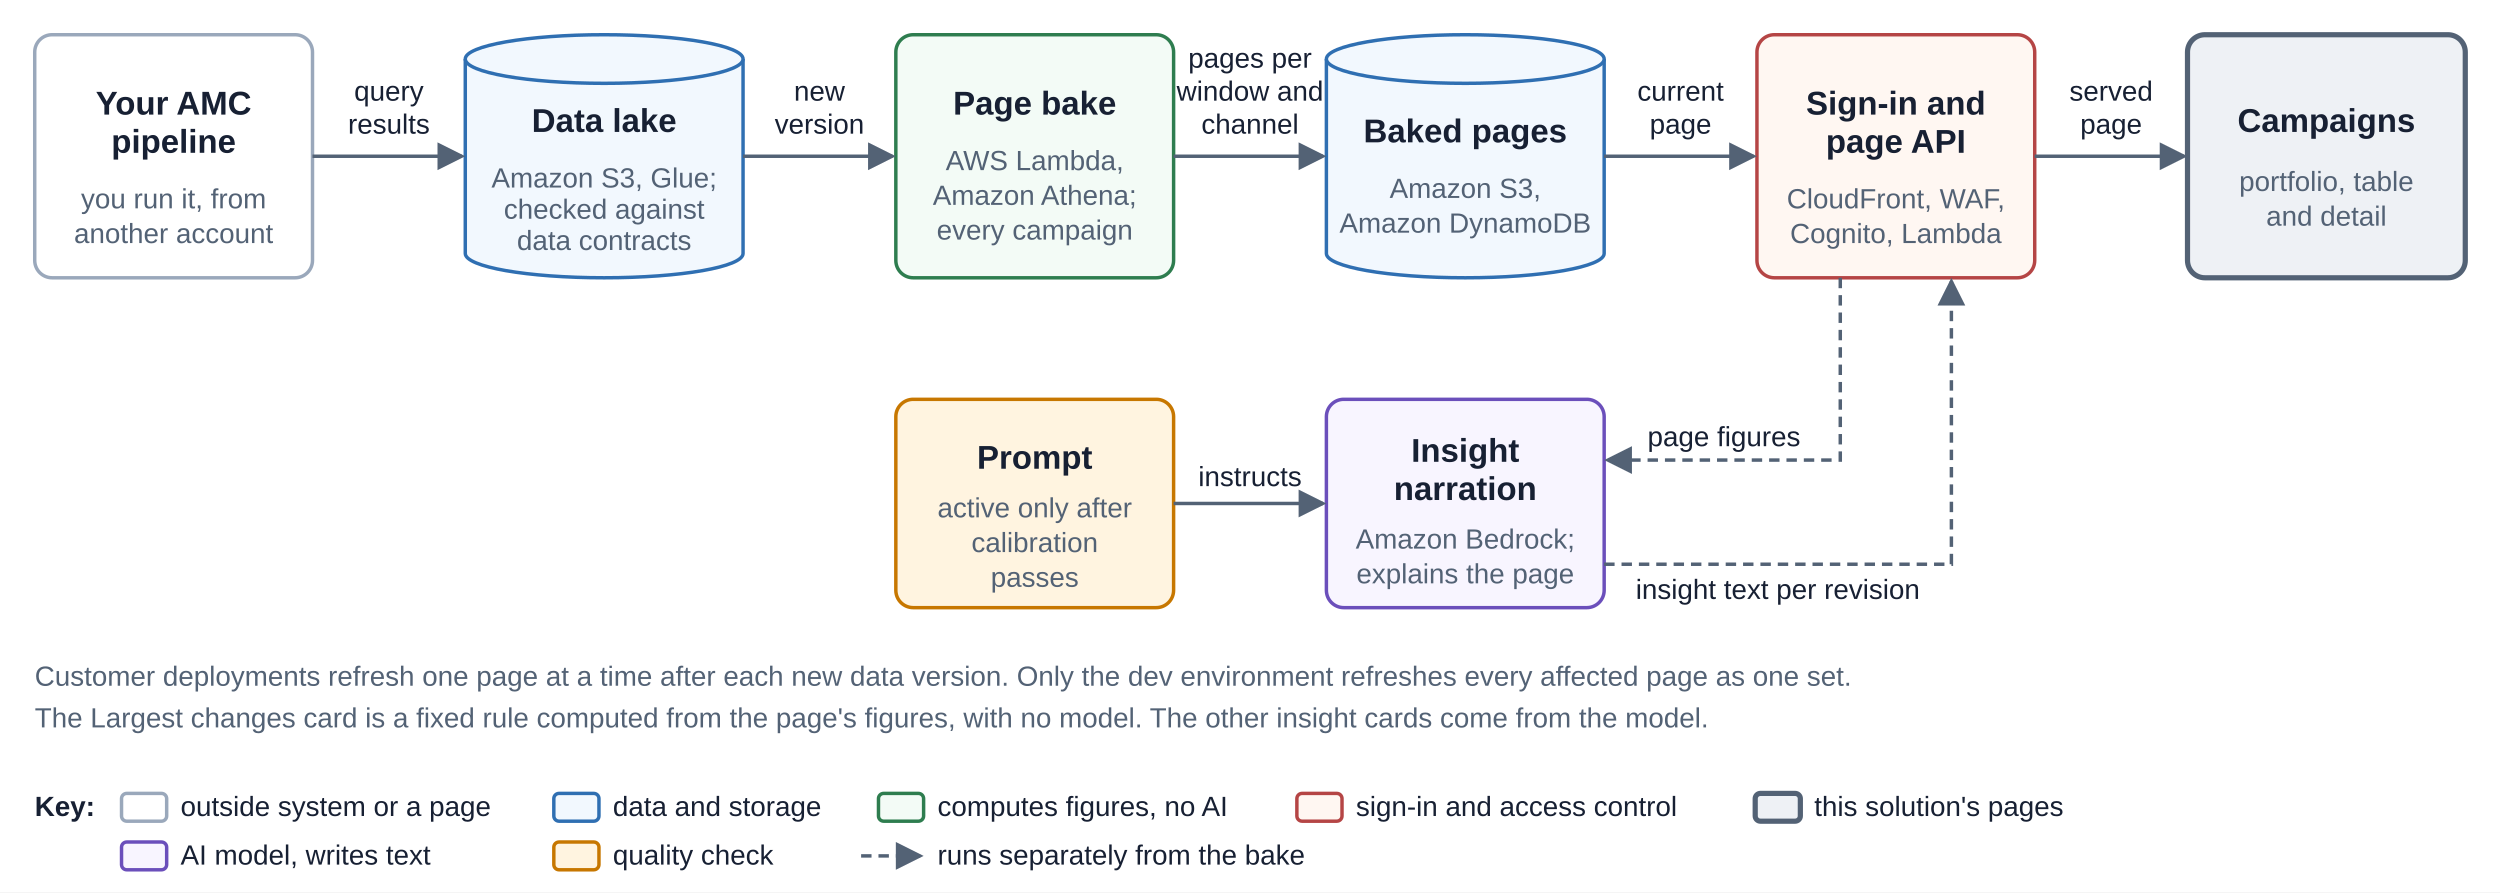
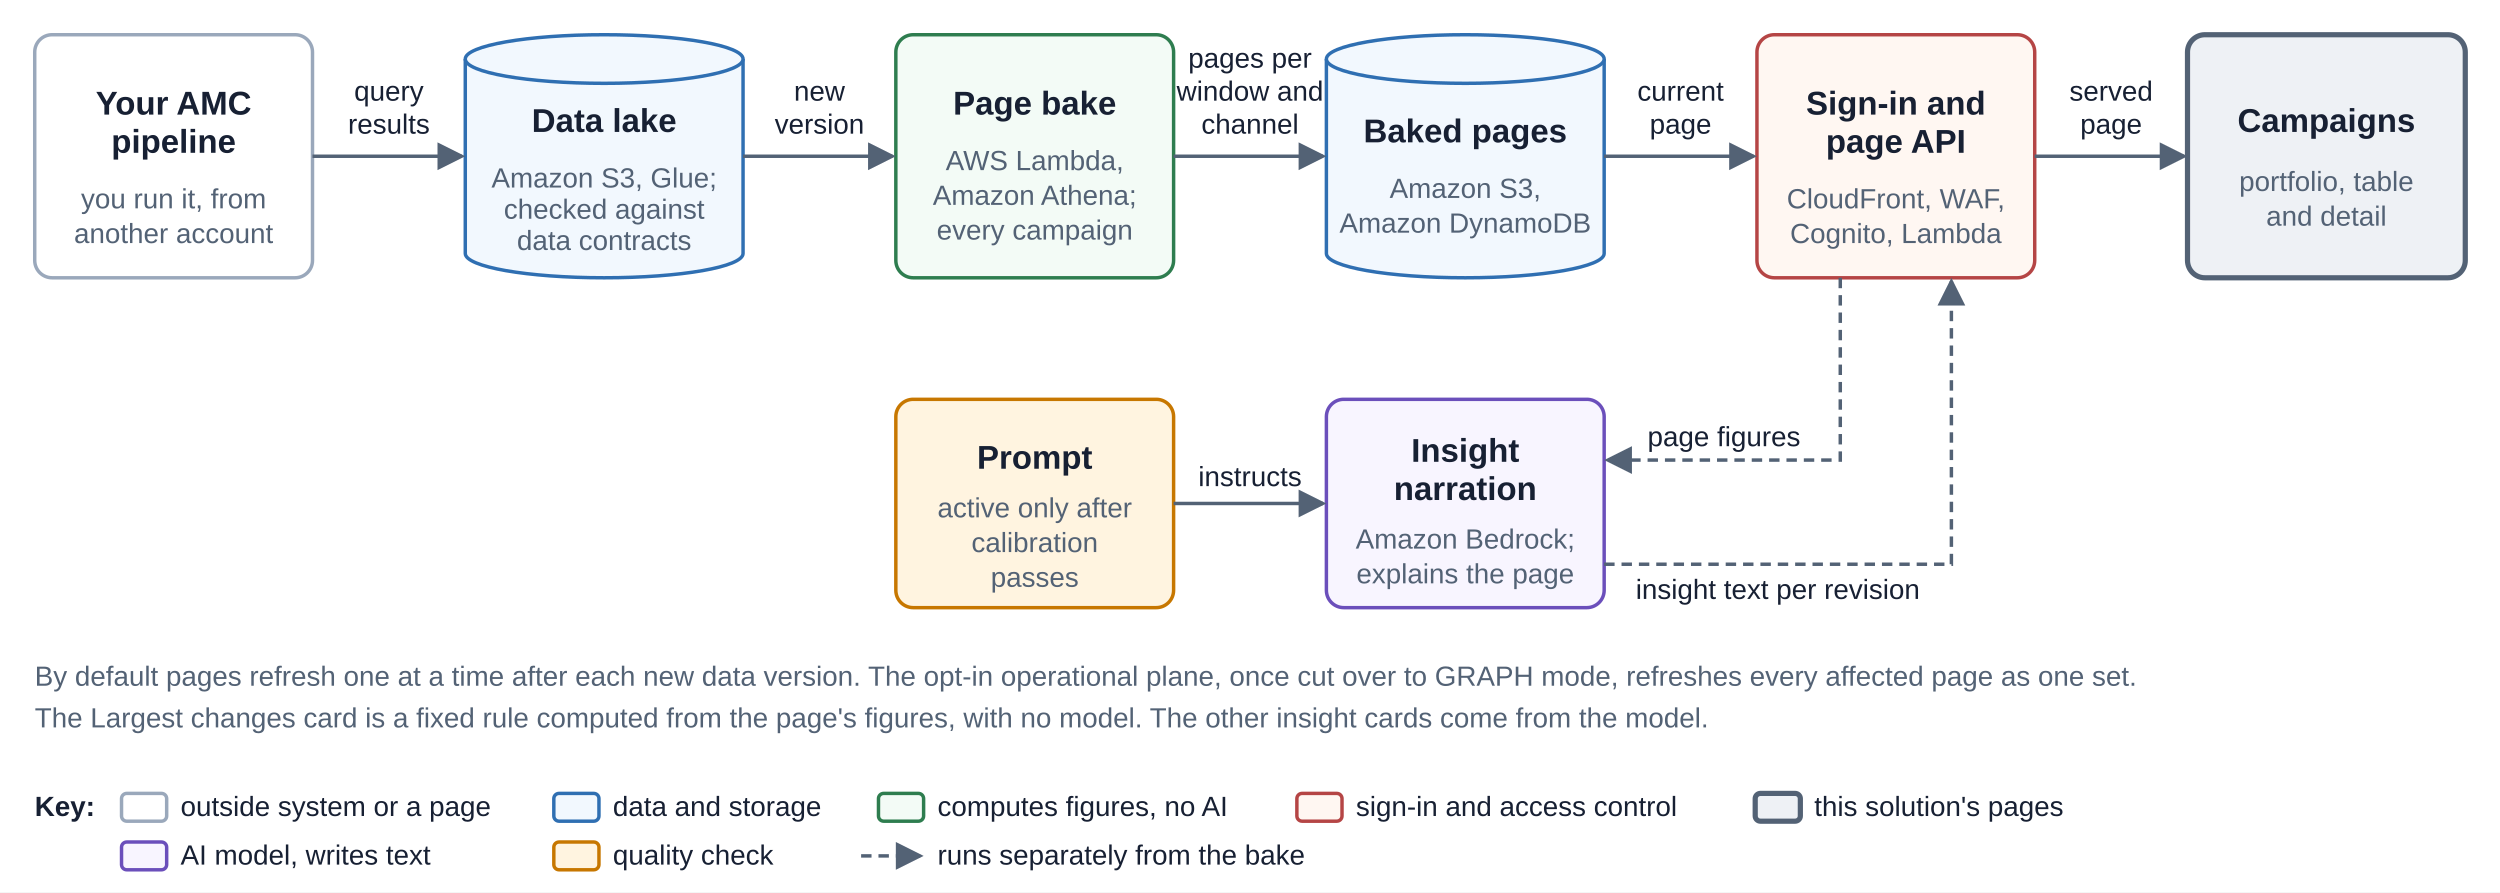
<svg xmlns="http://www.w3.org/2000/svg" viewBox="0 130 1440 514" role="img" focusable="false" aria-labelledby="camp-flow-title camp-flow-desc">
  <defs>
    <marker id="camp-flow-arrow" markerWidth="8" markerHeight="8" refX="7" refY="4" orient="auto">
      <path d="M0 0 L8 4 L0 8 Z" fill="#536275" />
    </marker>
  </defs>
  <rect x="0" y="130" width="1440" height="514" fill="#ffffff" />
  <g stroke-width="2">
    <rect x="20" y="150" width="160" height="140" rx="10" fill="#ffffff" stroke="#9aa8bb" />
    <path d="M268 164 V276 A80 14 0 0 0 428 276 V164" fill="#f2f8fe" stroke="#2f6fb2" />
    <ellipse cx="348" cy="164" rx="80" ry="14" fill="#f2f8fe" stroke="#2f6fb2" />
    <rect x="516" y="150" width="160" height="140" rx="10" fill="#f3fbf6" stroke="#2e7d4f" />
    <path d="M764 164 V276 A80 14 0 0 0 924 276 V164" fill="#f2f8fe" stroke="#2f6fb2" />
    <ellipse cx="844" cy="164" rx="80" ry="14" fill="#f2f8fe" stroke="#2f6fb2" />
    <rect x="1012" y="150" width="160" height="140" rx="10" fill="#fff7f2" stroke="#b54545" />
    <rect x="1260" y="150" width="160" height="140" rx="10" fill="#eef1f5" stroke="#536275" stroke-width="3" />
    <rect x="516" y="360" width="160" height="120" rx="10" fill="#fff4e0" stroke="#c77700" />
    <rect x="764" y="360" width="160" height="120" rx="10" fill="#f8f5ff" stroke="#6b4fbb" />
  </g>
  <g fill="none" stroke="#536275" stroke-width="2" marker-end="url(#camp-flow-arrow)">
    <line x1="180" y1="220" x2="266" y2="220" />
    <line x1="428" y1="220" x2="514" y2="220" />
    <line x1="676" y1="220" x2="762" y2="220" />
    <line x1="924" y1="220" x2="1010" y2="220" />
    <line x1="1172" y1="220" x2="1258" y2="220" />
    <line x1="676" y1="420" x2="762" y2="420" />
  </g>
  <g fill="none" stroke="#536275" stroke-width="2" stroke-dasharray="6 4" marker-end="url(#camp-flow-arrow)">
    <path d="M1060 290 V395 H926" />
    <path d="M924 455 H1124 V292" />
  </g>
  <g font-family="Arial, sans-serif" fill="#172033" text-anchor="middle">
    <g font-size="19" font-weight="bold">
      <text x="100" y="196">Your AMC</text>
      <text x="100" y="218">pipeline</text>
      <text x="348" y="206">Data lake</text>
      <text x="596" y="196">Page bake</text>
      <text x="844" y="212">Baked pages</text>
      <text x="1092" y="196">Sign-in and</text>
      <text x="1092" y="218">page API</text>
      <text x="1340" y="206">Campaigns</text>
      <text x="596" y="400">Prompt</text>
      <text x="844" y="396">Insight</text>
      <text x="844" y="418">narration</text>
    </g>
    <g font-size="16" fill="#536275">
      <text x="100" y="250">you run it, from</text>
      <text x="100" y="270">another account</text>
      <text x="348" y="238">Amazon S3, Glue;</text>
      <text x="348" y="256">checked against</text>
      <text x="348" y="274">data contracts</text>
      <text x="596" y="228">AWS Lambda,</text>
      <text x="596" y="248">Amazon Athena;</text>
      <text x="596" y="268">every campaign</text>
      <text x="844" y="244">Amazon S3,</text>
      <text x="844" y="264">Amazon DynamoDB</text>
      <text x="1092" y="250">CloudFront, WAF,</text>
      <text x="1092" y="270">Cognito, Lambda</text>
      <text x="1340" y="240">portfolio, table</text>
      <text x="1340" y="260">and detail</text>
      <text x="596" y="428">active only after</text>
      <text x="596" y="448">calibration</text>
      <text x="596" y="468">passes</text>
      <text x="844" y="446">Amazon Bedrock;</text>
      <text x="844" y="466">explains the page</text>
    </g>
    <g font-size="16">
      <text x="224" y="188">query</text>
      <text x="224" y="207">results</text>
      <text x="472" y="188">new</text>
      <text x="472" y="207">version</text>
      <text x="720" y="169">pages per</text>
      <text x="720" y="188">window and</text>
      <text x="720" y="207">channel</text>
      <text x="968" y="188">current</text>
      <text x="968" y="207">page</text>
      <text x="1216" y="188">served</text>
      <text x="1216" y="207">page</text>
      <text x="720" y="410">instructs</text>
      <text x="993" y="387">page figures</text>
      <text x="1024" y="475">insight text per revision</text>
    </g>
-     <text x="20" y="525" font-size="16" fill="#536275" text-anchor="start">Customer deployments refresh one page at a time after each new data version. Only the dev environment refreshes every affected page as one set.</text>
+     <text x="20" y="525" font-size="16" fill="#536275" text-anchor="start">By default pages refresh one at a time after each new data version. The opt-in operational plane, once cut over to GRAPH mode, refreshes every affected page as one set.</text>
    <text x="20" y="549" font-size="16" fill="#536275" text-anchor="start">The Largest changes card is a fixed rule computed from the page's figures, with no model. The other insight cards come from the model.</text>
  </g>
  <g font-family="Arial, sans-serif" font-size="16" fill="#172033" stroke-width="2">
    <text x="20" y="600" font-weight="bold">Key:</text>
    <rect x="70" y="587" width="26" height="16" rx="3" fill="#ffffff" stroke="#9aa8bb" />
    <text x="104" y="600">outside system or a page</text>
    <rect x="319" y="587" width="26" height="16" rx="3" fill="#f2f8fe" stroke="#2f6fb2" />
    <text x="353" y="600">data and storage</text>
    <rect x="506" y="587" width="26" height="16" rx="3" fill="#f3fbf6" stroke="#2e7d4f" />
    <text x="540" y="600">computes figures, no AI</text>
    <rect x="747" y="587" width="26" height="16" rx="3" fill="#fff7f2" stroke="#b54545" />
    <text x="781" y="600">sign-in and access control</text>
    <rect x="1011" y="587" width="26" height="16" rx="3" fill="#eef1f5" stroke="#536275" stroke-width="3" />
    <text x="1045" y="600">this solution's pages</text>
    <rect x="70" y="615" width="26" height="16" rx="3" fill="#f8f5ff" stroke="#6b4fbb" />
    <text x="104" y="628">AI model, writes text</text>
    <rect x="319" y="615" width="26" height="16" rx="3" fill="#fff4e0" stroke="#c77700" />
    <text x="353" y="628">quality check</text>
    <line x1="496" y1="623" x2="530" y2="623" stroke="#536275" stroke-dasharray="6 4" marker-end="url(#camp-flow-arrow)" />
    <text x="540" y="628">runs separately from the bake</text>
  </g>
</svg>
